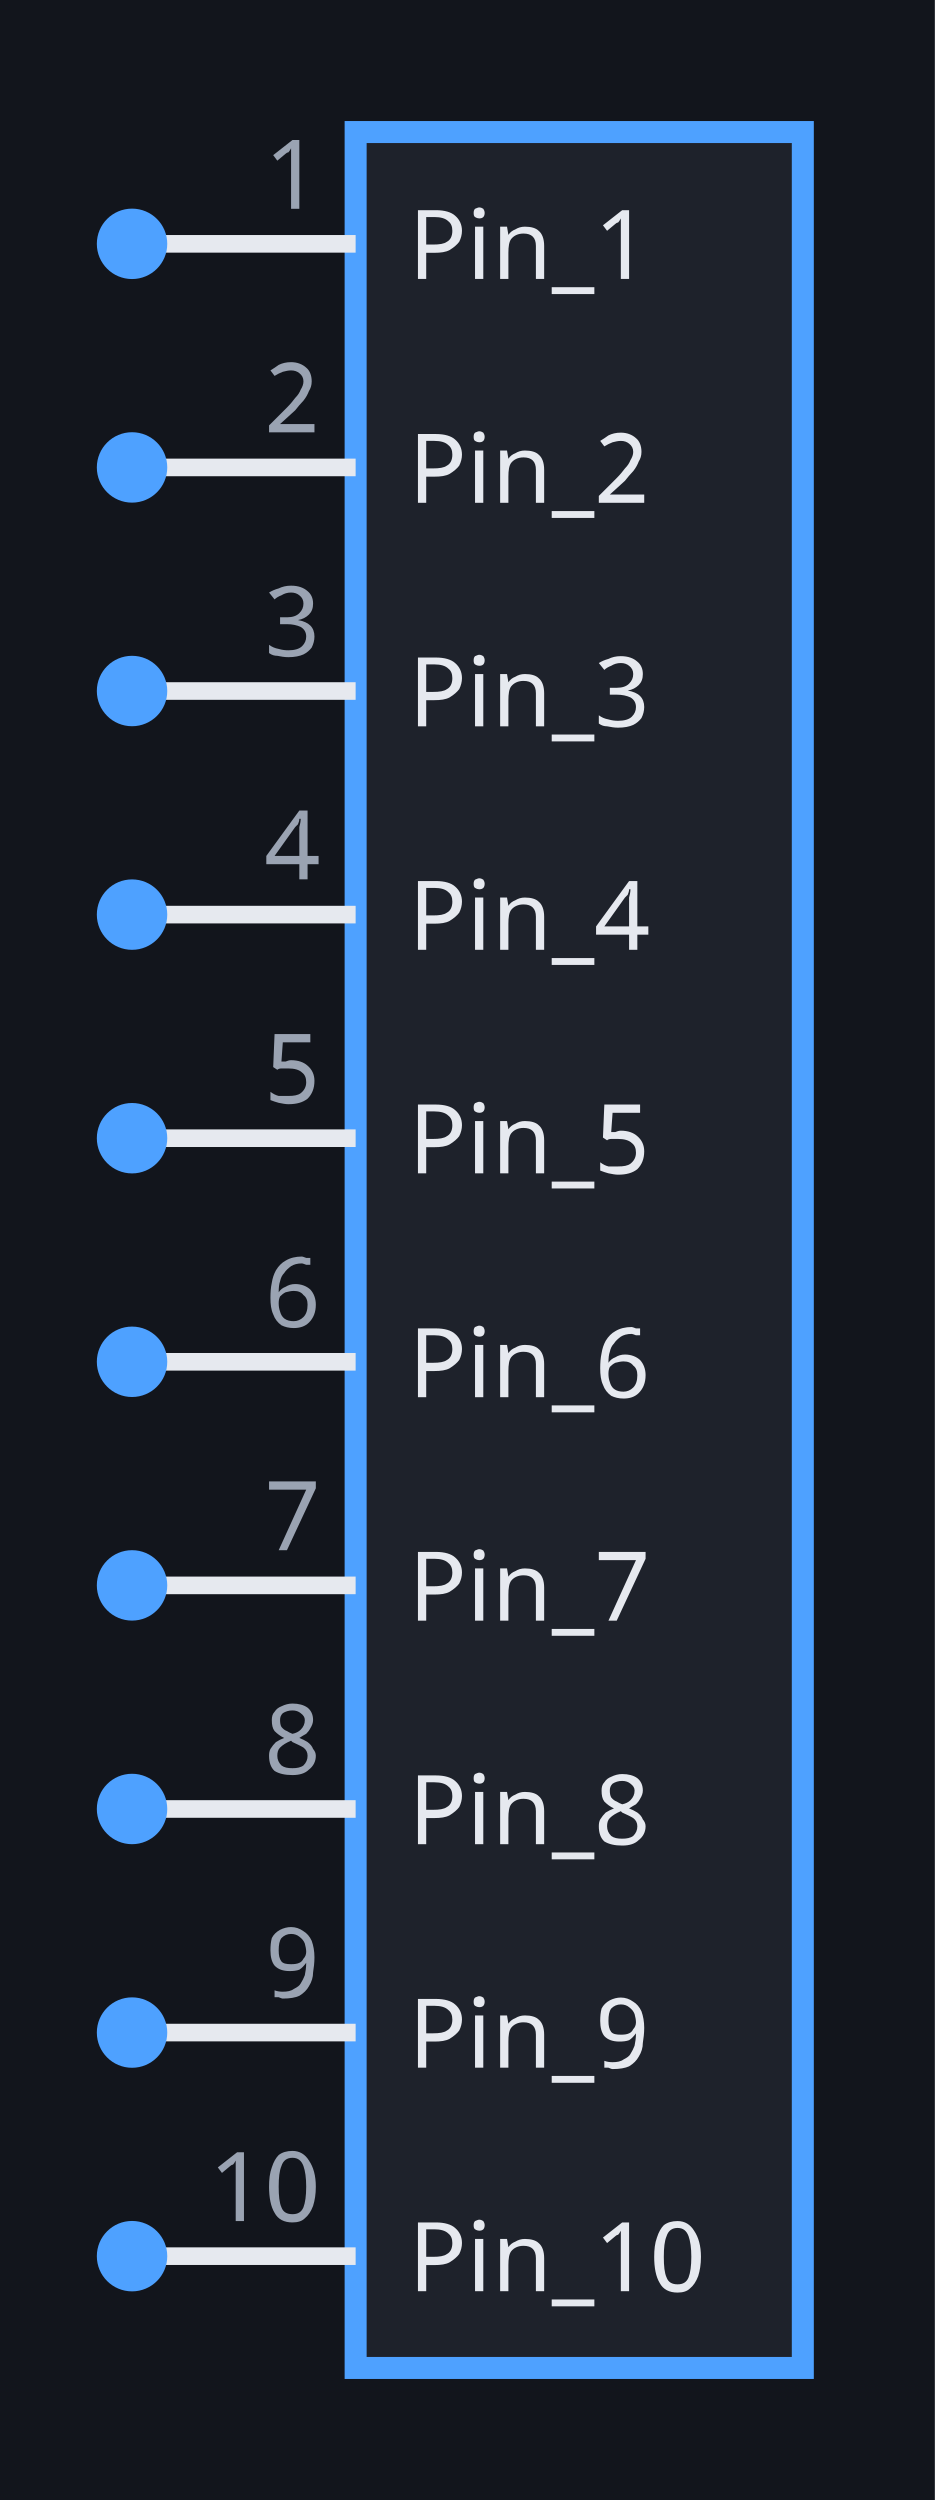
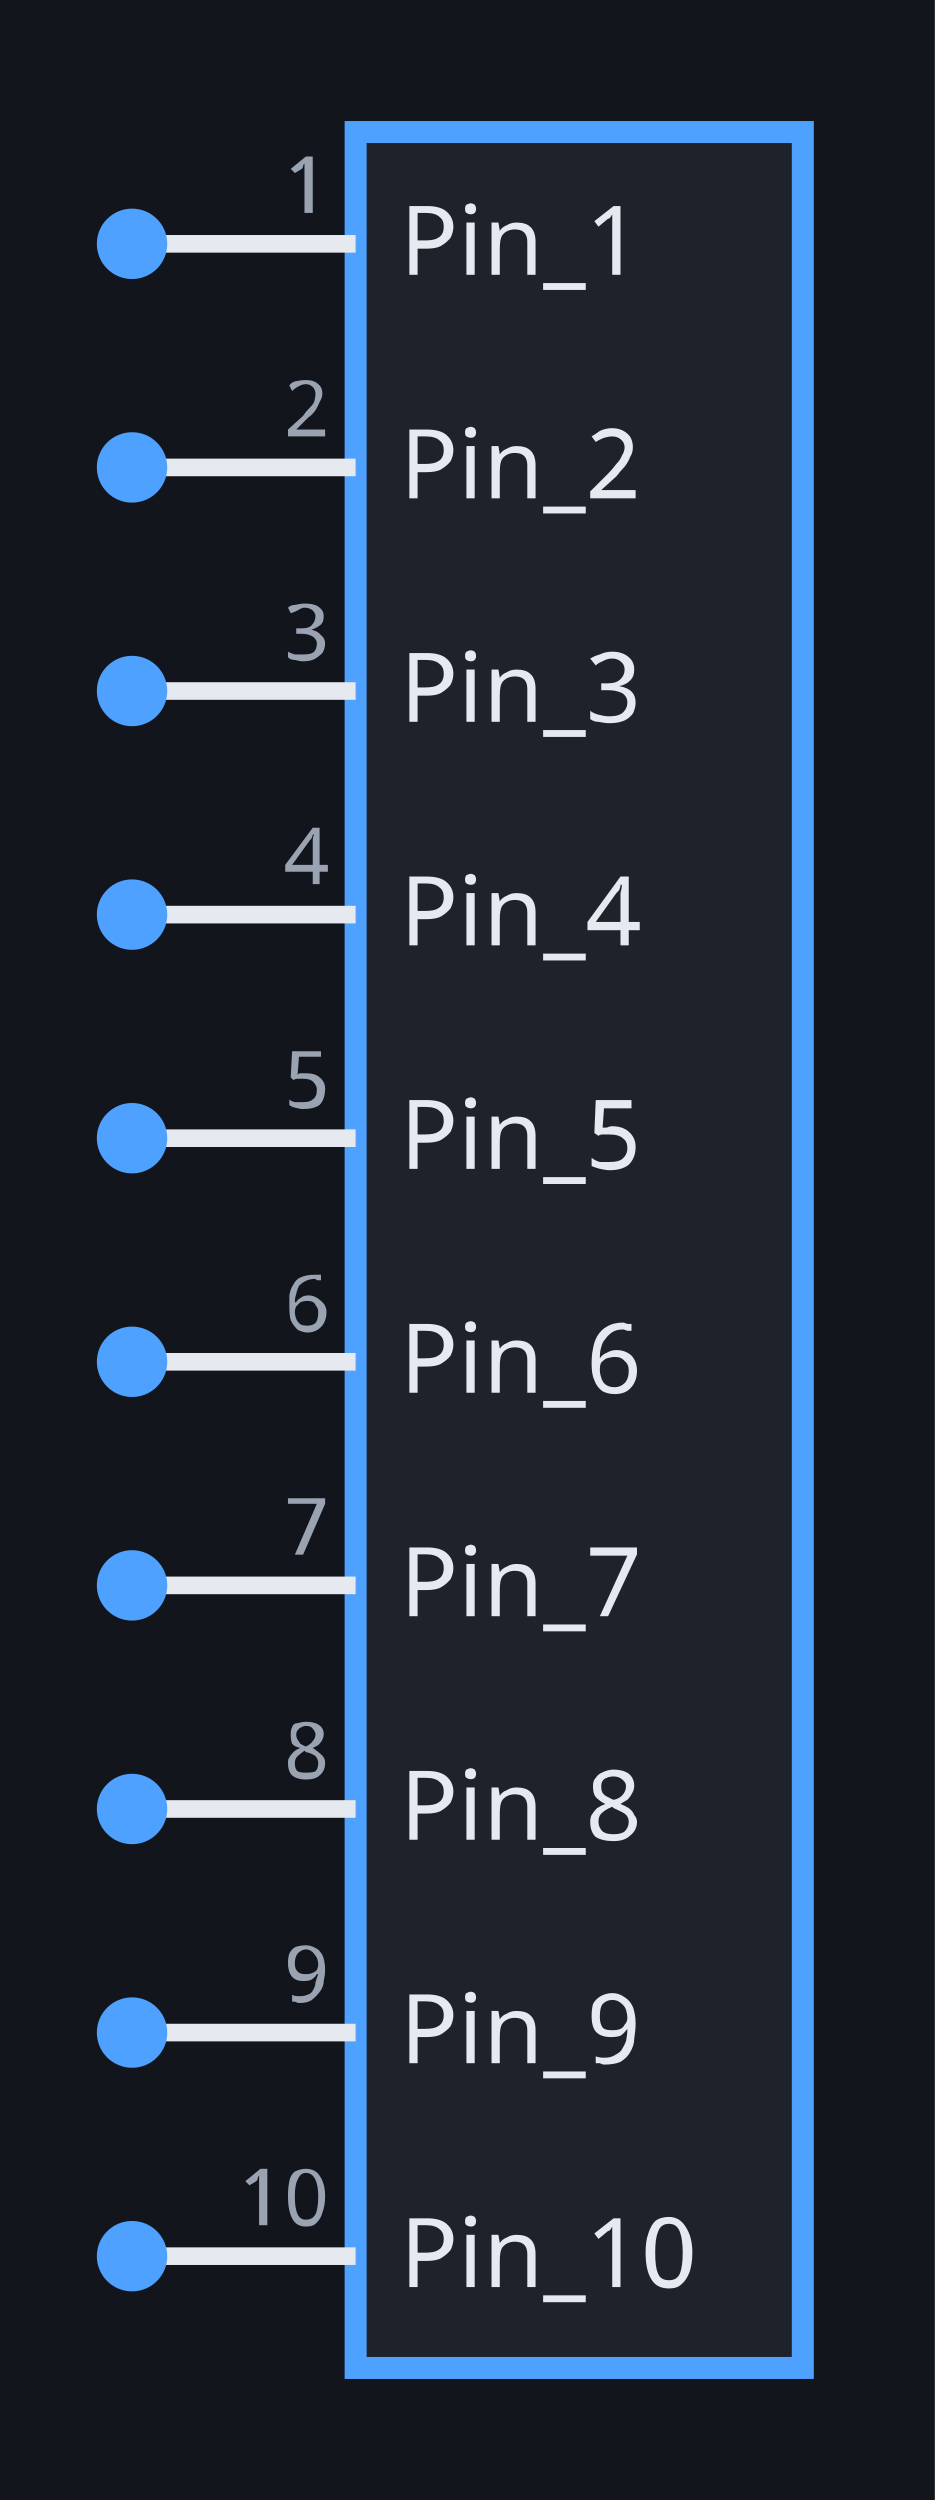
<svg xmlns="http://www.w3.org/2000/svg" viewBox="-6.58 -14.20 10.62 28.40" preserveAspectRatio="xMidYMid meet" style="width:100%;height:100%">
  <rect x="-6.58" y="-14.20" width="10.62" height="28.40" fill="#12151c" />
  <rect x="-2.540" y="-12.700" width="5.080" height="25.400" fill="#1e222b" stroke="#4ea1ff" stroke-width="0.25" />
  <line x1="-5.080" y1="-11.430" x2="-2.540" y2="-11.430" stroke="#e6e9ef" stroke-width="0.2" />
  <circle cx="-5.080" cy="-11.430" r="0.4" fill="#4ea1ff" />
-   <text x="-2.940" y="-11.830" fill="#9aa3b2" font-size="1.1" text-anchor="end" font-family="sans-serif">1</text>
-   <text x="-1.940" y="-11.030" fill="#e6e9ef" font-size="1.1" text-anchor="start" font-family="sans-serif">Pin_1</text>
+   <text x="-2.040" y="-11.080" fill="#e6e9ef" font-size="1.1" text-anchor="start" font-family="sans-serif">Pin_1</text>
+   <text x="-2.840" y="-11.780" fill="#9aa3b2" font-size="0.9" text-anchor="end" font-family="sans-serif">1</text>
  <line x1="-5.080" y1="-8.890" x2="-2.540" y2="-8.890" stroke="#e6e9ef" stroke-width="0.2" />
  <circle cx="-5.080" cy="-8.890" r="0.4" fill="#4ea1ff" />
-   <text x="-2.940" y="-9.290" fill="#9aa3b2" font-size="1.1" text-anchor="end" font-family="sans-serif">2</text>
-   <text x="-1.940" y="-8.490" fill="#e6e9ef" font-size="1.1" text-anchor="start" font-family="sans-serif">Pin_2</text>
+   <text x="-2.040" y="-8.540" fill="#e6e9ef" font-size="1.1" text-anchor="start" font-family="sans-serif">Pin_2</text>
+   <text x="-2.840" y="-9.240" fill="#9aa3b2" font-size="0.9" text-anchor="end" font-family="sans-serif">2</text>
  <line x1="-5.080" y1="-6.350" x2="-2.540" y2="-6.350" stroke="#e6e9ef" stroke-width="0.2" />
  <circle cx="-5.080" cy="-6.350" r="0.4" fill="#4ea1ff" />
-   <text x="-2.940" y="-6.750" fill="#9aa3b2" font-size="1.1" text-anchor="end" font-family="sans-serif">3</text>
-   <text x="-1.940" y="-5.950" fill="#e6e9ef" font-size="1.1" text-anchor="start" font-family="sans-serif">Pin_3</text>
+   <text x="-2.040" y="-6.000" fill="#e6e9ef" font-size="1.1" text-anchor="start" font-family="sans-serif">Pin_3</text>
+   <text x="-2.840" y="-6.700" fill="#9aa3b2" font-size="0.9" text-anchor="end" font-family="sans-serif">3</text>
  <line x1="-5.080" y1="-3.810" x2="-2.540" y2="-3.810" stroke="#e6e9ef" stroke-width="0.2" />
  <circle cx="-5.080" cy="-3.810" r="0.4" fill="#4ea1ff" />
-   <text x="-2.940" y="-4.210" fill="#9aa3b2" font-size="1.1" text-anchor="end" font-family="sans-serif">4</text>
-   <text x="-1.940" y="-3.410" fill="#e6e9ef" font-size="1.1" text-anchor="start" font-family="sans-serif">Pin_4</text>
+   <text x="-2.040" y="-3.460" fill="#e6e9ef" font-size="1.1" text-anchor="start" font-family="sans-serif">Pin_4</text>
+   <text x="-2.840" y="-4.160" fill="#9aa3b2" font-size="0.9" text-anchor="end" font-family="sans-serif">4</text>
  <line x1="-5.080" y1="-1.270" x2="-2.540" y2="-1.270" stroke="#e6e9ef" stroke-width="0.2" />
  <circle cx="-5.080" cy="-1.270" r="0.4" fill="#4ea1ff" />
-   <text x="-2.940" y="-1.670" fill="#9aa3b2" font-size="1.1" text-anchor="end" font-family="sans-serif">5</text>
-   <text x="-1.940" y="-0.870" fill="#e6e9ef" font-size="1.1" text-anchor="start" font-family="sans-serif">Pin_5</text>
+   <text x="-2.040" y="-0.920" fill="#e6e9ef" font-size="1.1" text-anchor="start" font-family="sans-serif">Pin_5</text>
+   <text x="-2.840" y="-1.620" fill="#9aa3b2" font-size="0.9" text-anchor="end" font-family="sans-serif">5</text>
  <line x1="-5.080" y1="1.270" x2="-2.540" y2="1.270" stroke="#e6e9ef" stroke-width="0.2" />
  <circle cx="-5.080" cy="1.270" r="0.4" fill="#4ea1ff" />
-   <text x="-2.940" y="0.870" fill="#9aa3b2" font-size="1.1" text-anchor="end" font-family="sans-serif">6</text>
-   <text x="-1.940" y="1.670" fill="#e6e9ef" font-size="1.1" text-anchor="start" font-family="sans-serif">Pin_6</text>
+   <text x="-2.040" y="1.620" fill="#e6e9ef" font-size="1.1" text-anchor="start" font-family="sans-serif">Pin_6</text>
+   <text x="-2.840" y="0.920" fill="#9aa3b2" font-size="0.9" text-anchor="end" font-family="sans-serif">6</text>
  <line x1="-5.080" y1="3.810" x2="-2.540" y2="3.810" stroke="#e6e9ef" stroke-width="0.2" />
  <circle cx="-5.080" cy="3.810" r="0.4" fill="#4ea1ff" />
-   <text x="-2.940" y="3.410" fill="#9aa3b2" font-size="1.1" text-anchor="end" font-family="sans-serif">7</text>
-   <text x="-1.940" y="4.210" fill="#e6e9ef" font-size="1.1" text-anchor="start" font-family="sans-serif">Pin_7</text>
+   <text x="-2.040" y="4.160" fill="#e6e9ef" font-size="1.1" text-anchor="start" font-family="sans-serif">Pin_7</text>
+   <text x="-2.840" y="3.460" fill="#9aa3b2" font-size="0.9" text-anchor="end" font-family="sans-serif">7</text>
  <line x1="-5.080" y1="6.350" x2="-2.540" y2="6.350" stroke="#e6e9ef" stroke-width="0.2" />
  <circle cx="-5.080" cy="6.350" r="0.4" fill="#4ea1ff" />
-   <text x="-2.940" y="5.950" fill="#9aa3b2" font-size="1.1" text-anchor="end" font-family="sans-serif">8</text>
-   <text x="-1.940" y="6.750" fill="#e6e9ef" font-size="1.1" text-anchor="start" font-family="sans-serif">Pin_8</text>
+   <text x="-2.040" y="6.700" fill="#e6e9ef" font-size="1.1" text-anchor="start" font-family="sans-serif">Pin_8</text>
+   <text x="-2.840" y="6.000" fill="#9aa3b2" font-size="0.9" text-anchor="end" font-family="sans-serif">8</text>
  <line x1="-5.080" y1="8.890" x2="-2.540" y2="8.890" stroke="#e6e9ef" stroke-width="0.2" />
  <circle cx="-5.080" cy="8.890" r="0.4" fill="#4ea1ff" />
-   <text x="-2.940" y="8.490" fill="#9aa3b2" font-size="1.1" text-anchor="end" font-family="sans-serif">9</text>
-   <text x="-1.940" y="9.290" fill="#e6e9ef" font-size="1.1" text-anchor="start" font-family="sans-serif">Pin_9</text>
+   <text x="-2.040" y="9.240" fill="#e6e9ef" font-size="1.1" text-anchor="start" font-family="sans-serif">Pin_9</text>
+   <text x="-2.840" y="8.540" fill="#9aa3b2" font-size="0.9" text-anchor="end" font-family="sans-serif">9</text>
  <line x1="-5.080" y1="11.430" x2="-2.540" y2="11.430" stroke="#e6e9ef" stroke-width="0.2" />
  <circle cx="-5.080" cy="11.430" r="0.4" fill="#4ea1ff" />
-   <text x="-2.940" y="11.030" fill="#9aa3b2" font-size="1.1" text-anchor="end" font-family="sans-serif">10</text>
-   <text x="-1.940" y="11.830" fill="#e6e9ef" font-size="1.1" text-anchor="start" font-family="sans-serif">Pin_10</text>
+   <text x="-2.040" y="11.780" fill="#e6e9ef" font-size="1.1" text-anchor="start" font-family="sans-serif">Pin_10</text>
+   <text x="-2.840" y="11.080" fill="#9aa3b2" font-size="0.9" text-anchor="end" font-family="sans-serif">10</text>
</svg>
